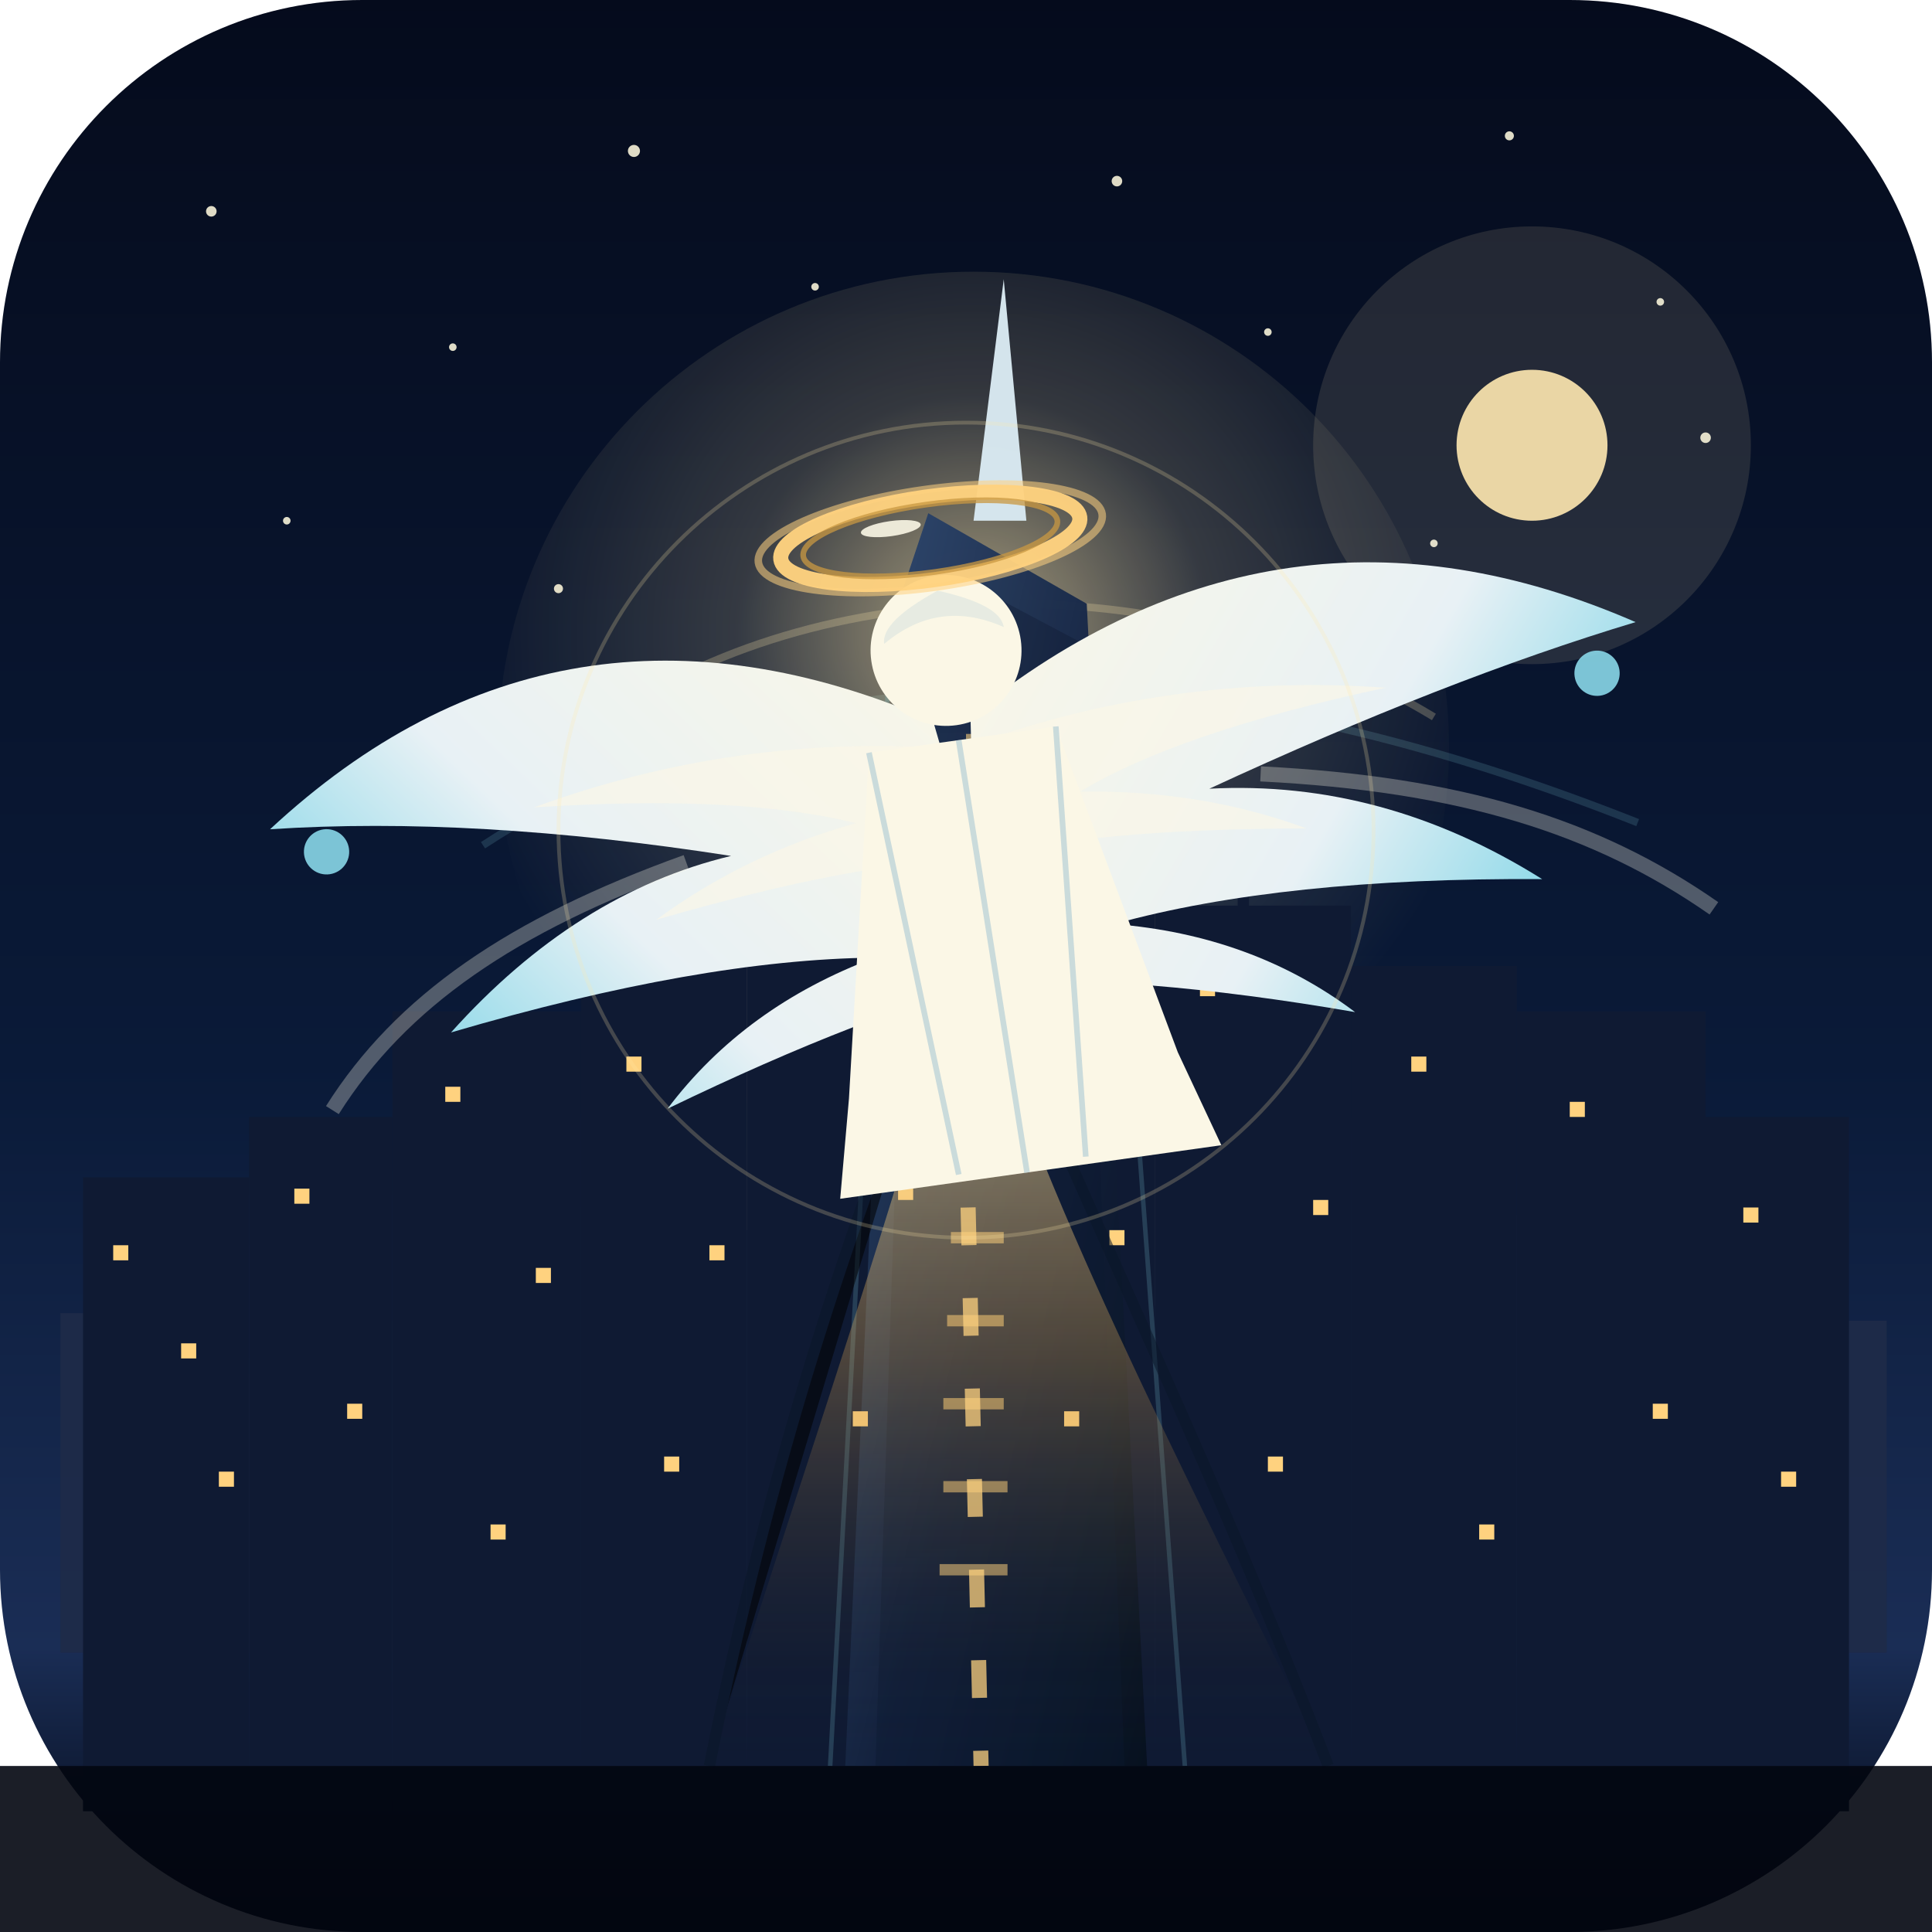
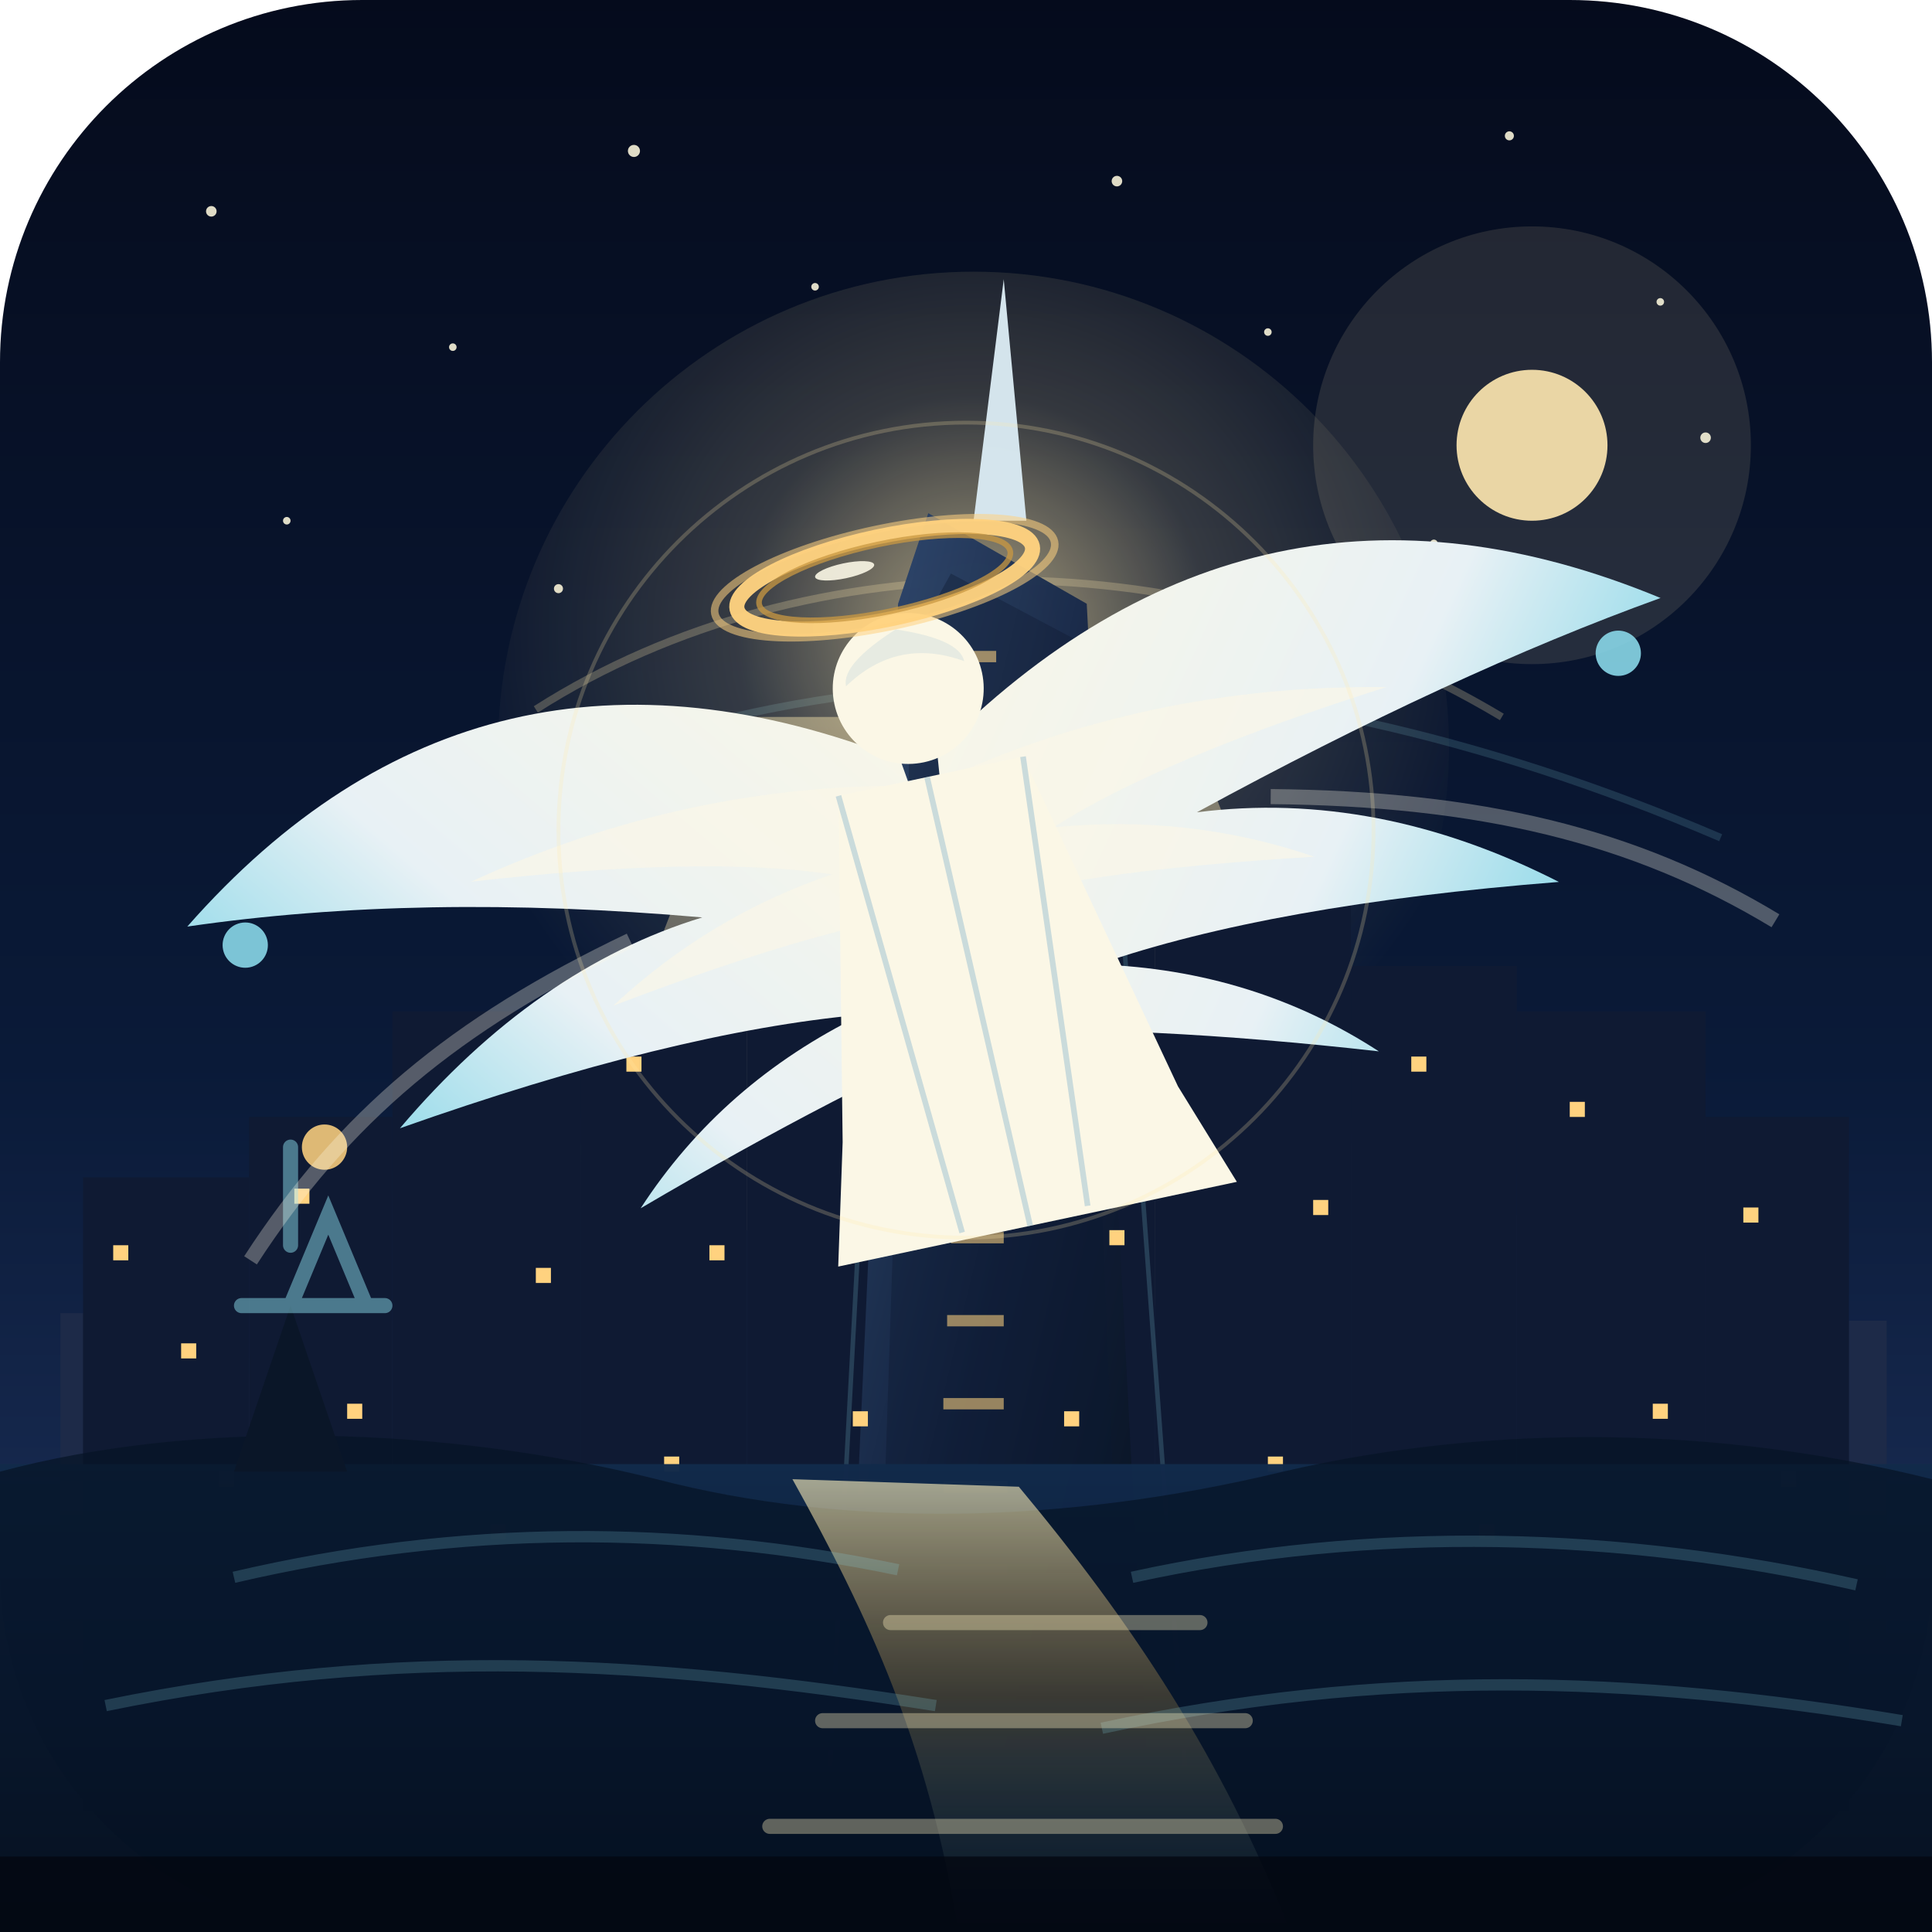
<svg xmlns="http://www.w3.org/2000/svg" viewBox="0 0 512 512">
  <defs>
    <linearGradient id="sky" x1="0" y1="0" x2="0" y2="1">
      <stop offset="0" stop-color="#050B1C" />
      <stop offset="0.55" stop-color="#0A1A38" />
      <stop offset="0.85" stop-color="#1A2D55" />
      <stop offset="1" stop-color="#020610" />
    </linearGradient>
    <radialGradient id="aura" cx="0.5" cy="0.38" r="0.55">
      <stop offset="0" stop-color="#FFE7A8" stop-opacity="0.65" />
      <stop offset="0.45" stop-color="#FFE7A8" stop-opacity="0.18" />
      <stop offset="1" stop-color="#FFE7A8" stop-opacity="0" />
    </radialGradient>
    <linearGradient id="beam" x1="0.5" y1="0" x2="0.5" y2="1">
      <stop offset="0" stop-color="#FFE9B0" stop-opacity="0.62" />
      <stop offset="0.75" stop-color="#FFE9B0" stop-opacity="0.16" />
      <stop offset="1" stop-color="#FFE9B0" stop-opacity="0" />
    </linearGradient>
    <linearGradient id="wingL" x1="1" y1="0" x2="0" y2="0.5">
      <stop offset="0" stop-color="#FBF7E6" />
      <stop offset="0.65" stop-color="#E8F1F5" />
      <stop offset="1" stop-color="#88D7E8" />
    </linearGradient>
    <linearGradient id="wingR" x1="0" y1="0" x2="1" y2="0.5">
      <stop offset="0" stop-color="#FBF7E6" />
      <stop offset="0.65" stop-color="#E8F1F5" />
      <stop offset="1" stop-color="#88D7E8" />
    </linearGradient>
    <linearGradient id="avenue" x1="0" y1="0" x2="0" y2="1">
      <stop offset="0" stop-color="#FFF2BE" stop-opacity="0.76" />
      <stop offset="0.5" stop-color="#E1A952" stop-opacity="0.34" />
      <stop offset="1" stop-color="#0A1628" stop-opacity="0" />
    </linearGradient>
+     <linearGradient id="harbor" x1="0" y1="0" x2="0" y2="1">
+       <stop offset="0" stop-color="#112A4A" />
+       <stop offset="0.52" stop-color="#0A1A38" />
+       <stop offset="1" stop-color="#020610" />
+     </linearGradient>
+     <linearGradient id="harborGlow" x1="0" y1="0" x2="0" y2="1">
+       <stop offset="0" stop-color="#FFF2BE" stop-opacity="0.7" />
+       <stop offset="0.48" stop-color="#D6A84F" stop-opacity="0.28" />
+       <stop offset="1" stop-color="#88D7E8" stop-opacity="0" />
+     </linearGradient>
    <linearGradient id="wtc" x1="0" y1="0" x2="1" y2="1">
      <stop offset="0" stop-color="#314B73" />
      <stop offset="0.56" stop-color="#13213D" />
      <stop offset="1" stop-color="#07101F" />
    </linearGradient>
  </defs>
  <rect width="512" height="512" rx="96" fill="url(#sky)" />
  <circle cx="406" cy="118" r="20" fill="#FFE9B0" opacity="0.9" />
  <circle cx="406" cy="118" r="58" fill="#FFE9B0" opacity="0.12" />
  <g fill="#F6F2D8" opacity="0.9">
    <circle cx="56" cy="56" r="1.4" />
    <circle cx="120" cy="92" r="1" />
    <circle cx="168" cy="40" r="1.6" />
    <circle cx="216" cy="76" r="1" />
    <circle cx="296" cy="48" r="1.4" />
    <circle cx="336" cy="88" r="1" />
    <circle cx="400" cy="36" r="1.2" />
    <circle cx="440" cy="80" r="1" />
    <circle cx="76" cy="138" r="1" />
    <circle cx="148" cy="156" r="1.2" />
    <circle cx="380" cy="144" r="1" />
    <circle cx="452" cy="116" r="1.4" />
  </g>
-   <path d="M162 190 C220 150 314 150 380 190" stroke="#FFE9B0" stroke-width="2" opacity="0.24" fill="none" />
-   <path d="M128 224 C214 168 318 172 434 218" stroke="#88D7E8" stroke-width="2" opacity="0.16" fill="none" />
-   <polygon points="214,196 298,192 388,468 128,468" fill="url(#beam)" opacity="0.72" />
+   <path d="M142 188 C214 142 318 142 398 190" stroke="#FFE9B0" stroke-width="2" opacity="0.24" fill="none" />
+   <path d="M104 226 C206 166 330 168 456 222" stroke="#88D7E8" stroke-width="2" opacity="0.16" fill="none" />
+   <polygon points="198,190 314,190 420,462 92,462" fill="url(#beam)" opacity="0.72" />
  <circle cx="258" cy="198" r="126" fill="url(#aura)" />
  <g fill="#1E2A48" opacity="0.94">
    <rect x="16" y="348" width="28" height="90" />
    <rect x="44" y="360" width="22" height="78" />
    <rect x="66" y="330" width="36" height="108" />
    <rect x="102" y="350" width="26" height="88" />
    <rect x="128" y="320" width="32" height="118" />
    <rect x="160" y="340" width="24" height="98" />
    <rect x="184" y="326" width="30" height="112" />
    <rect x="218" y="344" width="28" height="94" />
    <rect x="246" y="318" width="32" height="120" />
    <rect x="278" y="332" width="26" height="106" />
    <rect x="304" y="346" width="28" height="92" />
    <rect x="332" y="318" width="32" height="120" />
    <rect x="364" y="336" width="24" height="102" />
    <rect x="388" y="322" width="30" height="116" />
    <rect x="418" y="348" width="26" height="90" />
    <rect x="444" y="332" width="32" height="106" />
    <rect x="476" y="350" width="24" height="88" />
  </g>
  <g fill="#0F1A33">
    <rect x="22" y="312" width="44" height="168" />
    <rect x="66" y="296" width="38" height="184" />
    <rect x="104" y="268" width="50" height="212" />
    <rect x="154" y="256" width="44" height="224" />
    <rect x="198" y="240" width="52" height="240" />
    <rect x="250" y="224" width="56" height="256" />
    <rect x="306" y="240" width="52" height="240" />
    <rect x="358" y="256" width="44" height="224" />
    <rect x="402" y="268" width="50" height="212" />
    <rect x="452" y="296" width="38" height="184" />
    <rect x="276" y="208" width="4" height="20" />
    <rect x="222" y="226" width="3" height="16" />
    <rect x="328" y="226" width="3" height="16" />
  </g>
  <g opacity="0.98">
    <path d="M246 136 L288 160 L304 468 L224 468 L238 160Z" fill="url(#wtc)" />
    <path d="M266 74 L272 138 L258 138Z" fill="#D7E8F0" />
    <path d="M252 152 L286 170 L298 468 L232 468 L242 170Z" fill="#0B1730" opacity="0.38" />
    <path d="M256 174h8M256 196h9M255 218h10M254 240h11M254 262h11M253 284h12M252 306h13M252 328h14M251 350h15M250 372h16M250 394h17M249 416h18" stroke="#FFD27F" stroke-width="3" opacity="0.58" />
    <path d="M236 170 L220 468M292 170 L314 468" stroke="#88D7E8" stroke-width="1.2" opacity="0.2" />
  </g>
  <g fill="#FFD27F">
    <rect x="30" y="330" width="4" height="4" />
    <rect x="48" y="356" width="4" height="4" />
    <rect x="78" y="315" width="4" height="4" />
    <rect x="118" y="288" width="4" height="4" />
    <rect x="142" y="336" width="4" height="4" />
    <rect x="166" y="280" width="4" height="4" />
    <rect x="188" y="330" width="4" height="4" />
    <rect x="214" y="262" width="4" height="4" />
    <rect x="238" y="314" width="4" height="4" />
    <rect x="270" y="244" width="4" height="4" />
    <rect x="294" y="326" width="4" height="4" />
    <rect x="318" y="260" width="4" height="4" />
    <rect x="348" y="318" width="4" height="4" />
    <rect x="374" y="280" width="4" height="4" />
    <rect x="416" y="292" width="4" height="4" />
    <rect x="462" y="320" width="4" height="4" />
    <rect x="58" y="390" width="4" height="4" />
    <rect x="92" y="372" width="4" height="4" />
    <rect x="130" y="404" width="4" height="4" />
    <rect x="176" y="386" width="4" height="4" />
    <rect x="226" y="374" width="4" height="4" />
    <rect x="282" y="374" width="4" height="4" />
    <rect x="336" y="386" width="4" height="4" />
    <rect x="392" y="404" width="4" height="4" />
    <rect x="438" y="372" width="4" height="4" />
    <rect x="472" y="390" width="4" height="4" />
  </g>
-   <path d="M188 468 C214 386 238 318 256 250 C276 318 312 386 352 468Z" fill="url(#avenue)" opacity="0.86" />
-   <path d="M250 262 C224 328 204 388 188 468M264 262 C292 330 322 390 352 468" stroke="#0A1628" stroke-width="3" opacity="0.55" />
-   <path d="M256 296 L260 468" stroke="#FFD27F" stroke-width="4" stroke-dasharray="10 14" opacity="0.74" />
-   <rect x="0" y="468" width="512" height="44" fill="#020610" opacity="0.9" />
-   <g transform="rotate(-8 256 210)">
-     <path d="M250 190 Q158 134 72 194 Q126 198 192 218 Q150 222 112 254 Q180 244 226 250 Q190 258 166 282 Q222 264 260 260Z" fill="url(#wingL)" />
-     <path d="M260 190 Q350 136 438 190 Q386 198 320 218 Q366 222 404 254 Q336 244 290 250 Q326 258 350 282 Q294 264 252 260Z" fill="url(#wingR)" />
-     <path d="M254 198 Q198 186 142 198 Q196 202 226 214 Q196 218 170 232 Q226 224 254 228Z" fill="#FBF7E6" opacity="0.62" />
-     <path d="M258 198 Q314 186 370 198 Q314 202 286 214 Q318 218 344 232 Q286 224 258 228Z" fill="#FBF7E6" opacity="0.62" />
-     <path d="M180 218 C132 228 100 244 78 270M334 216 C386 226 420 242 448 268" stroke="#FBF7E6" stroke-width="4" opacity="0.3" fill="none" />
-     <circle cx="86" cy="202" r="6" fill="#88D7E8" opacity="0.9" />
-     <circle cx="426" cy="202" r="6" fill="#88D7E8" opacity="0.9" />
-     <path d="M232 196 L282 196 L302 286 L310 312 L208 312 L214 286Z" fill="#FBF7E6" />
-     <path d="M232 196 L240 310M256 196 L258 312M282 196 L274 310" stroke="#8CB6CC" stroke-width="1.5" opacity="0.44" fill="none" />
+   <rect x="0" y="388" width="512" height="124" fill="url(#harbor)" opacity="0.98" />
+   <path d="M0 390 C52 376 118 378 174 392 C224 405 282 404 340 390 C396 377 456 378 512 392 L512 512 L0 512Z" fill="#061426" opacity="0.72" />
+   <path d="M210 392 C230 428 246 462 254 512 L342 512 C324 466 300 430 270 394Z" fill="url(#harborGlow)" opacity="0.88" />
+   <path d="M62 418 C122 404 180 404 238 416M300 418 C364 404 430 406 492 420M28 452 C106 436 172 440 248 452M292 458 C366 442 432 444 504 456" stroke="#88D7E8" stroke-width="3" opacity="0.2" fill="none" />
+   <path d="M236 430 h82M218 456 h112M204 484 h134" stroke="#FFF2BE" stroke-width="4" opacity="0.36" stroke-linecap="round" />
+   <path d="M62 390 l15-44 l15 44Z" fill="#0A1628" />
+   <path d="M77 346 l10-24 l10 24M77 330 v-26M64 346 h38" stroke="#88D7E8" stroke-width="4" opacity="0.5" fill="none" stroke-linecap="round" />
+   <circle cx="86" cy="304" r="6" fill="#FFD27F" opacity="0.86" />
+   <rect x="0" y="492" width="512" height="20" fill="#020610" opacity="0.78" />
+   <g transform="rotate(-12 256 216) translate(-8 8)">
+     <path d="M250 190 Q150 124 56 194 Q118 198 190 220 Q144 224 100 258 Q176 248 226 254 Q186 264 158 292 Q218 272 260 264Z" fill="url(#wingL)" />
+     <path d="M260 190 Q360 124 456 190 Q398 198 324 220 Q372 224 414 258 Q338 248 290 254 Q330 264 358 292 Q298 272 252 264Z" fill="url(#wingR)" />
+     <path d="M254 198 Q194 184 132 198 Q194 204 226 216 Q192 220 162 238 Q226 228 254 232Z" fill="#FBF7E6" opacity="0.62" />
+     <path d="M258 198 Q318 184 380 198 Q318 204 286 216 Q322 220 352 238 Q286 228 258 232Z" fill="#FBF7E6" opacity="0.62" />
+     <path d="M170 222 C120 234 86 252 54 284M344 220 C398 232 436 250 468 280" stroke="#FBF7E6" stroke-width="4" opacity="0.3" fill="none" />
+     <circle cx="70" cy="202" r="6" fill="#88D7E8" opacity="0.9" />
+     <circle cx="442" cy="202" r="6" fill="#88D7E8" opacity="0.9" />
+     <path d="M232 196 L282 196 L304 290 L314 318 L206 318 L214 286Z" fill="#FBF7E6" />
+     <path d="M232 196 L240 316M256 196 L258 318M282 196 L274 316" stroke="#8CB6CC" stroke-width="1.5" opacity="0.44" fill="none" />
    <circle cx="256" cy="172" r="20" fill="#FBF7E6" />
    <path d="M240 168 Q256 158 272 168 Q272 162 256 156 Q240 162 240 168Z" fill="#8CB6CC" opacity="0.18" />
    <ellipse cx="256" cy="142" rx="40" ry="11" fill="none" stroke="#FFD27F" stroke-width="4" opacity="0.96" />
    <ellipse cx="256" cy="142" rx="46" ry="13" fill="none" stroke="#FFD27F" stroke-width="2" opacity="0.55" />
    <ellipse cx="256" cy="142" rx="34" ry="9" fill="none" stroke="#C99841" stroke-width="1.5" opacity="0.75" />
    <ellipse cx="246" cy="138" rx="8" ry="2" fill="#FBF7E6" opacity="0.9" />
  </g>
  <circle cx="256" cy="220" r="108" fill="none" stroke="#FFE7A8" stroke-width="1" opacity="0.22" />
</svg>
